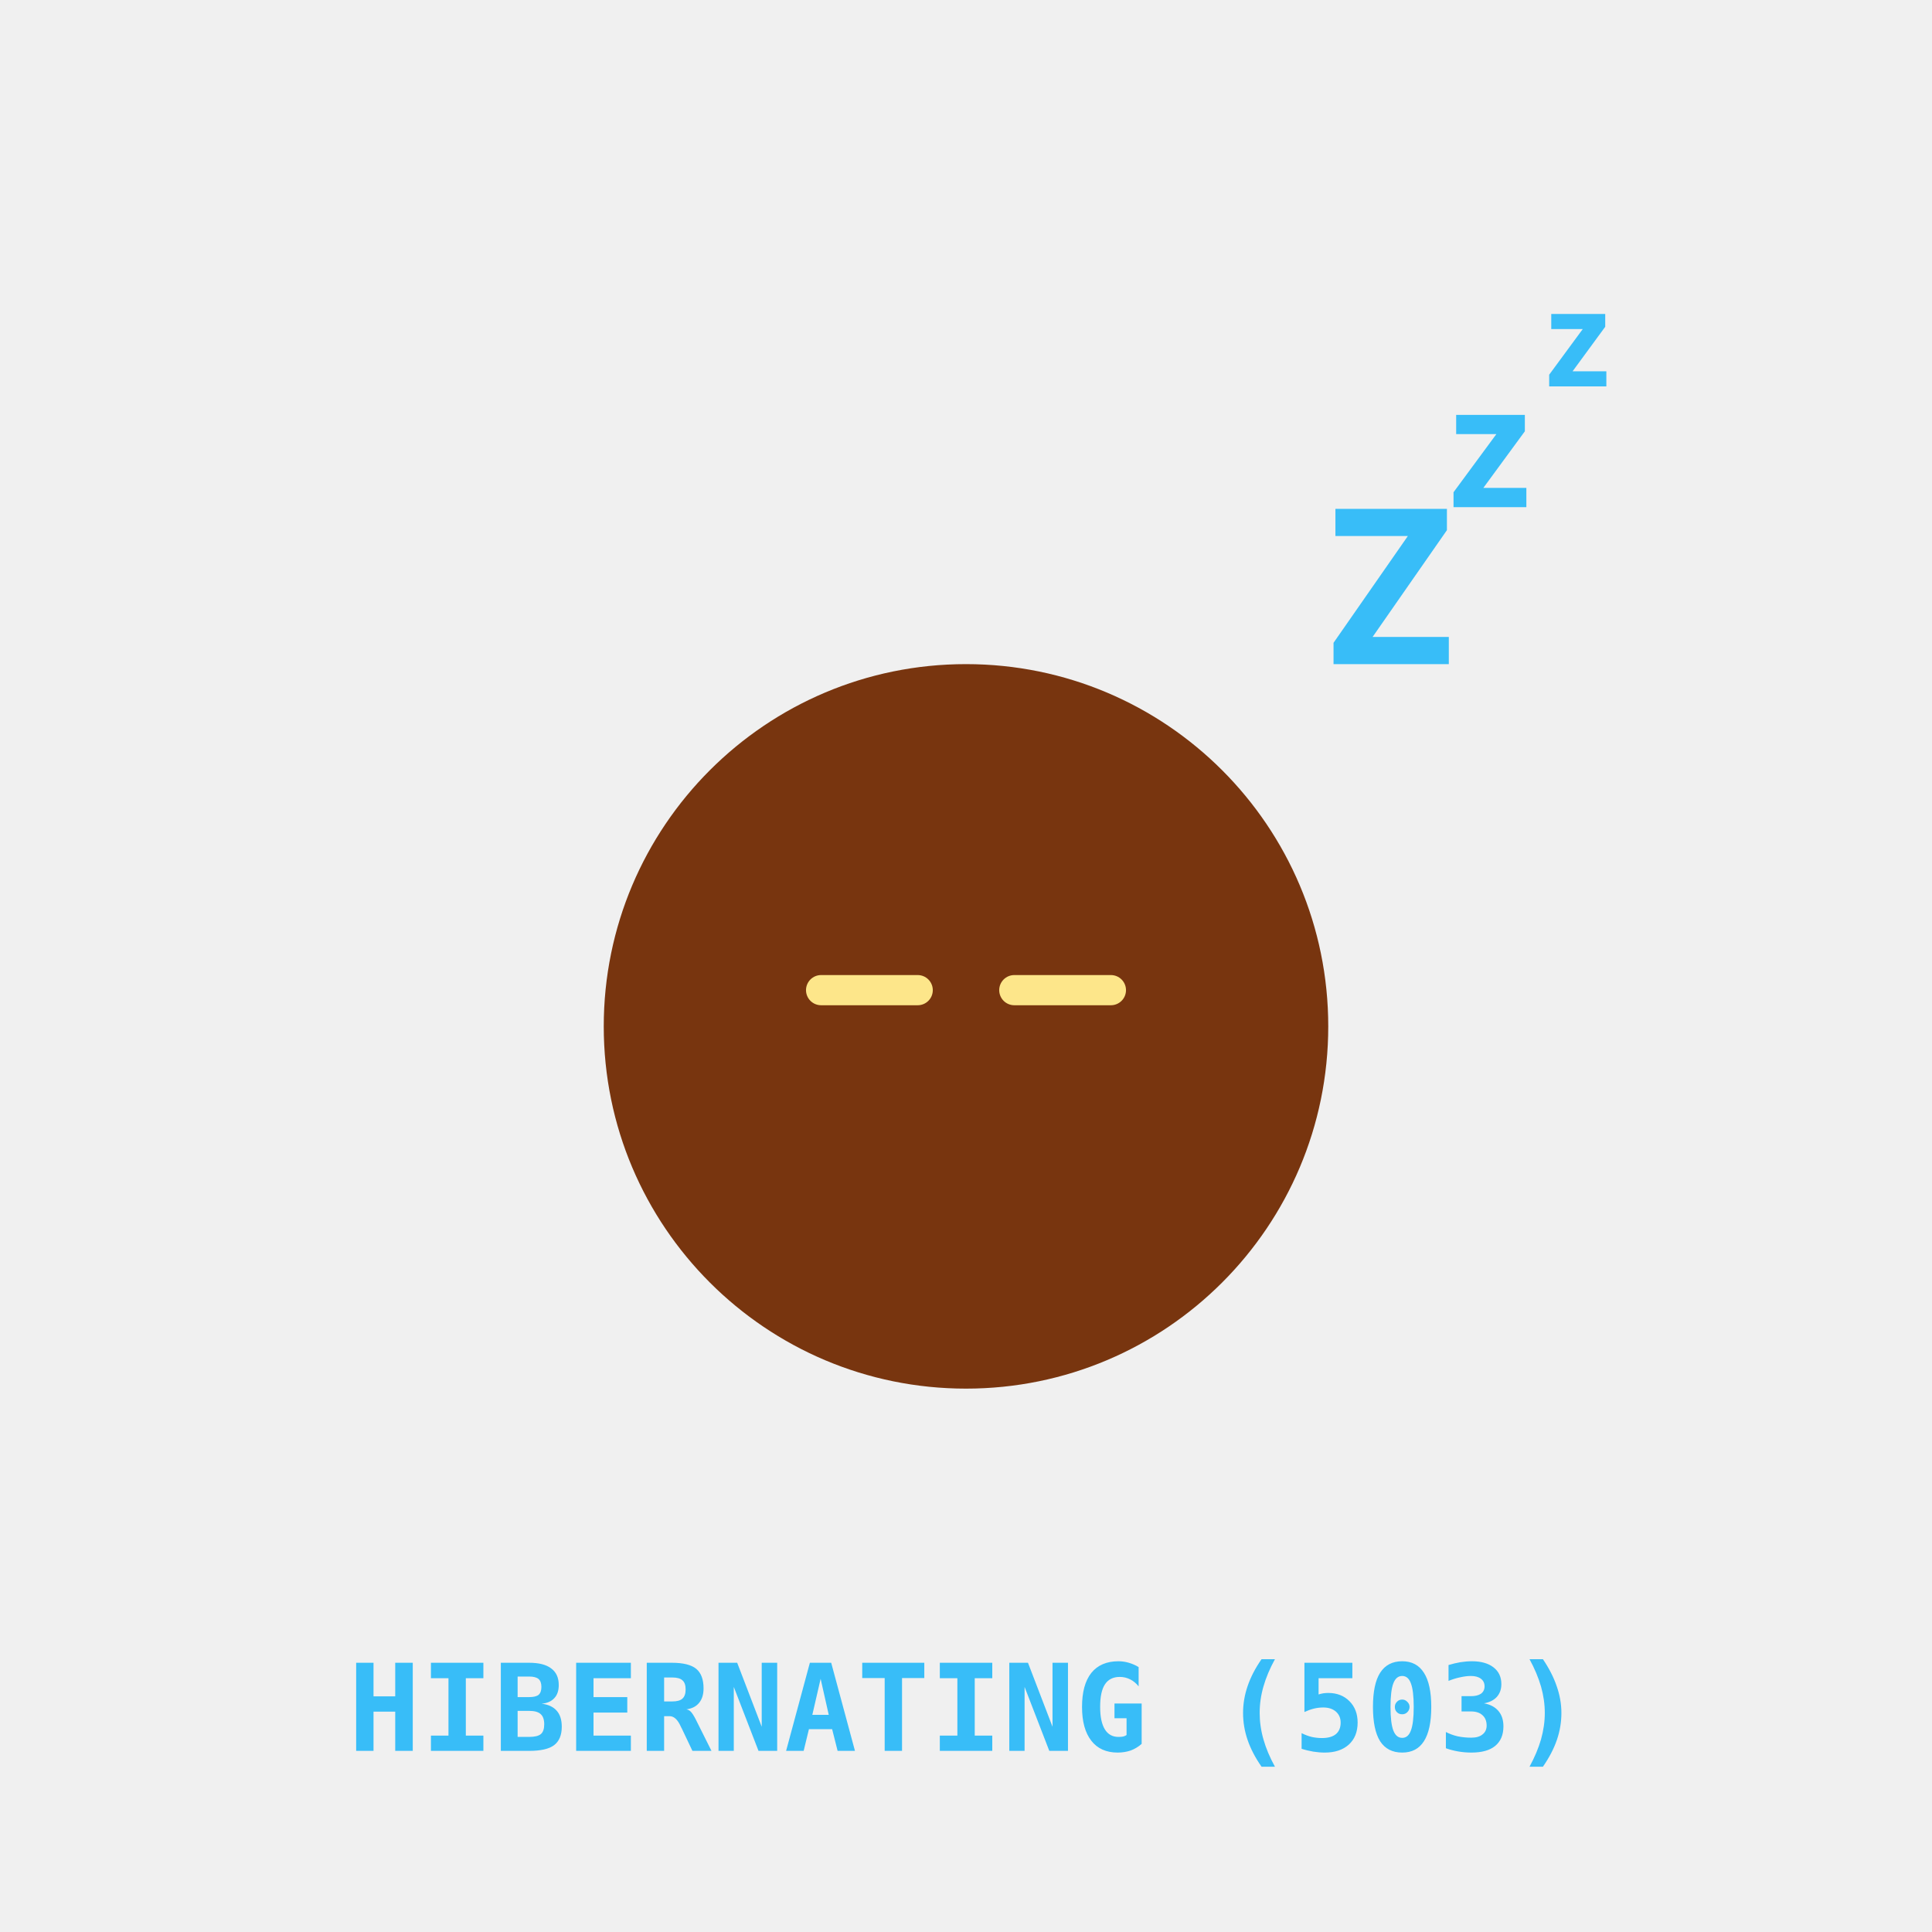
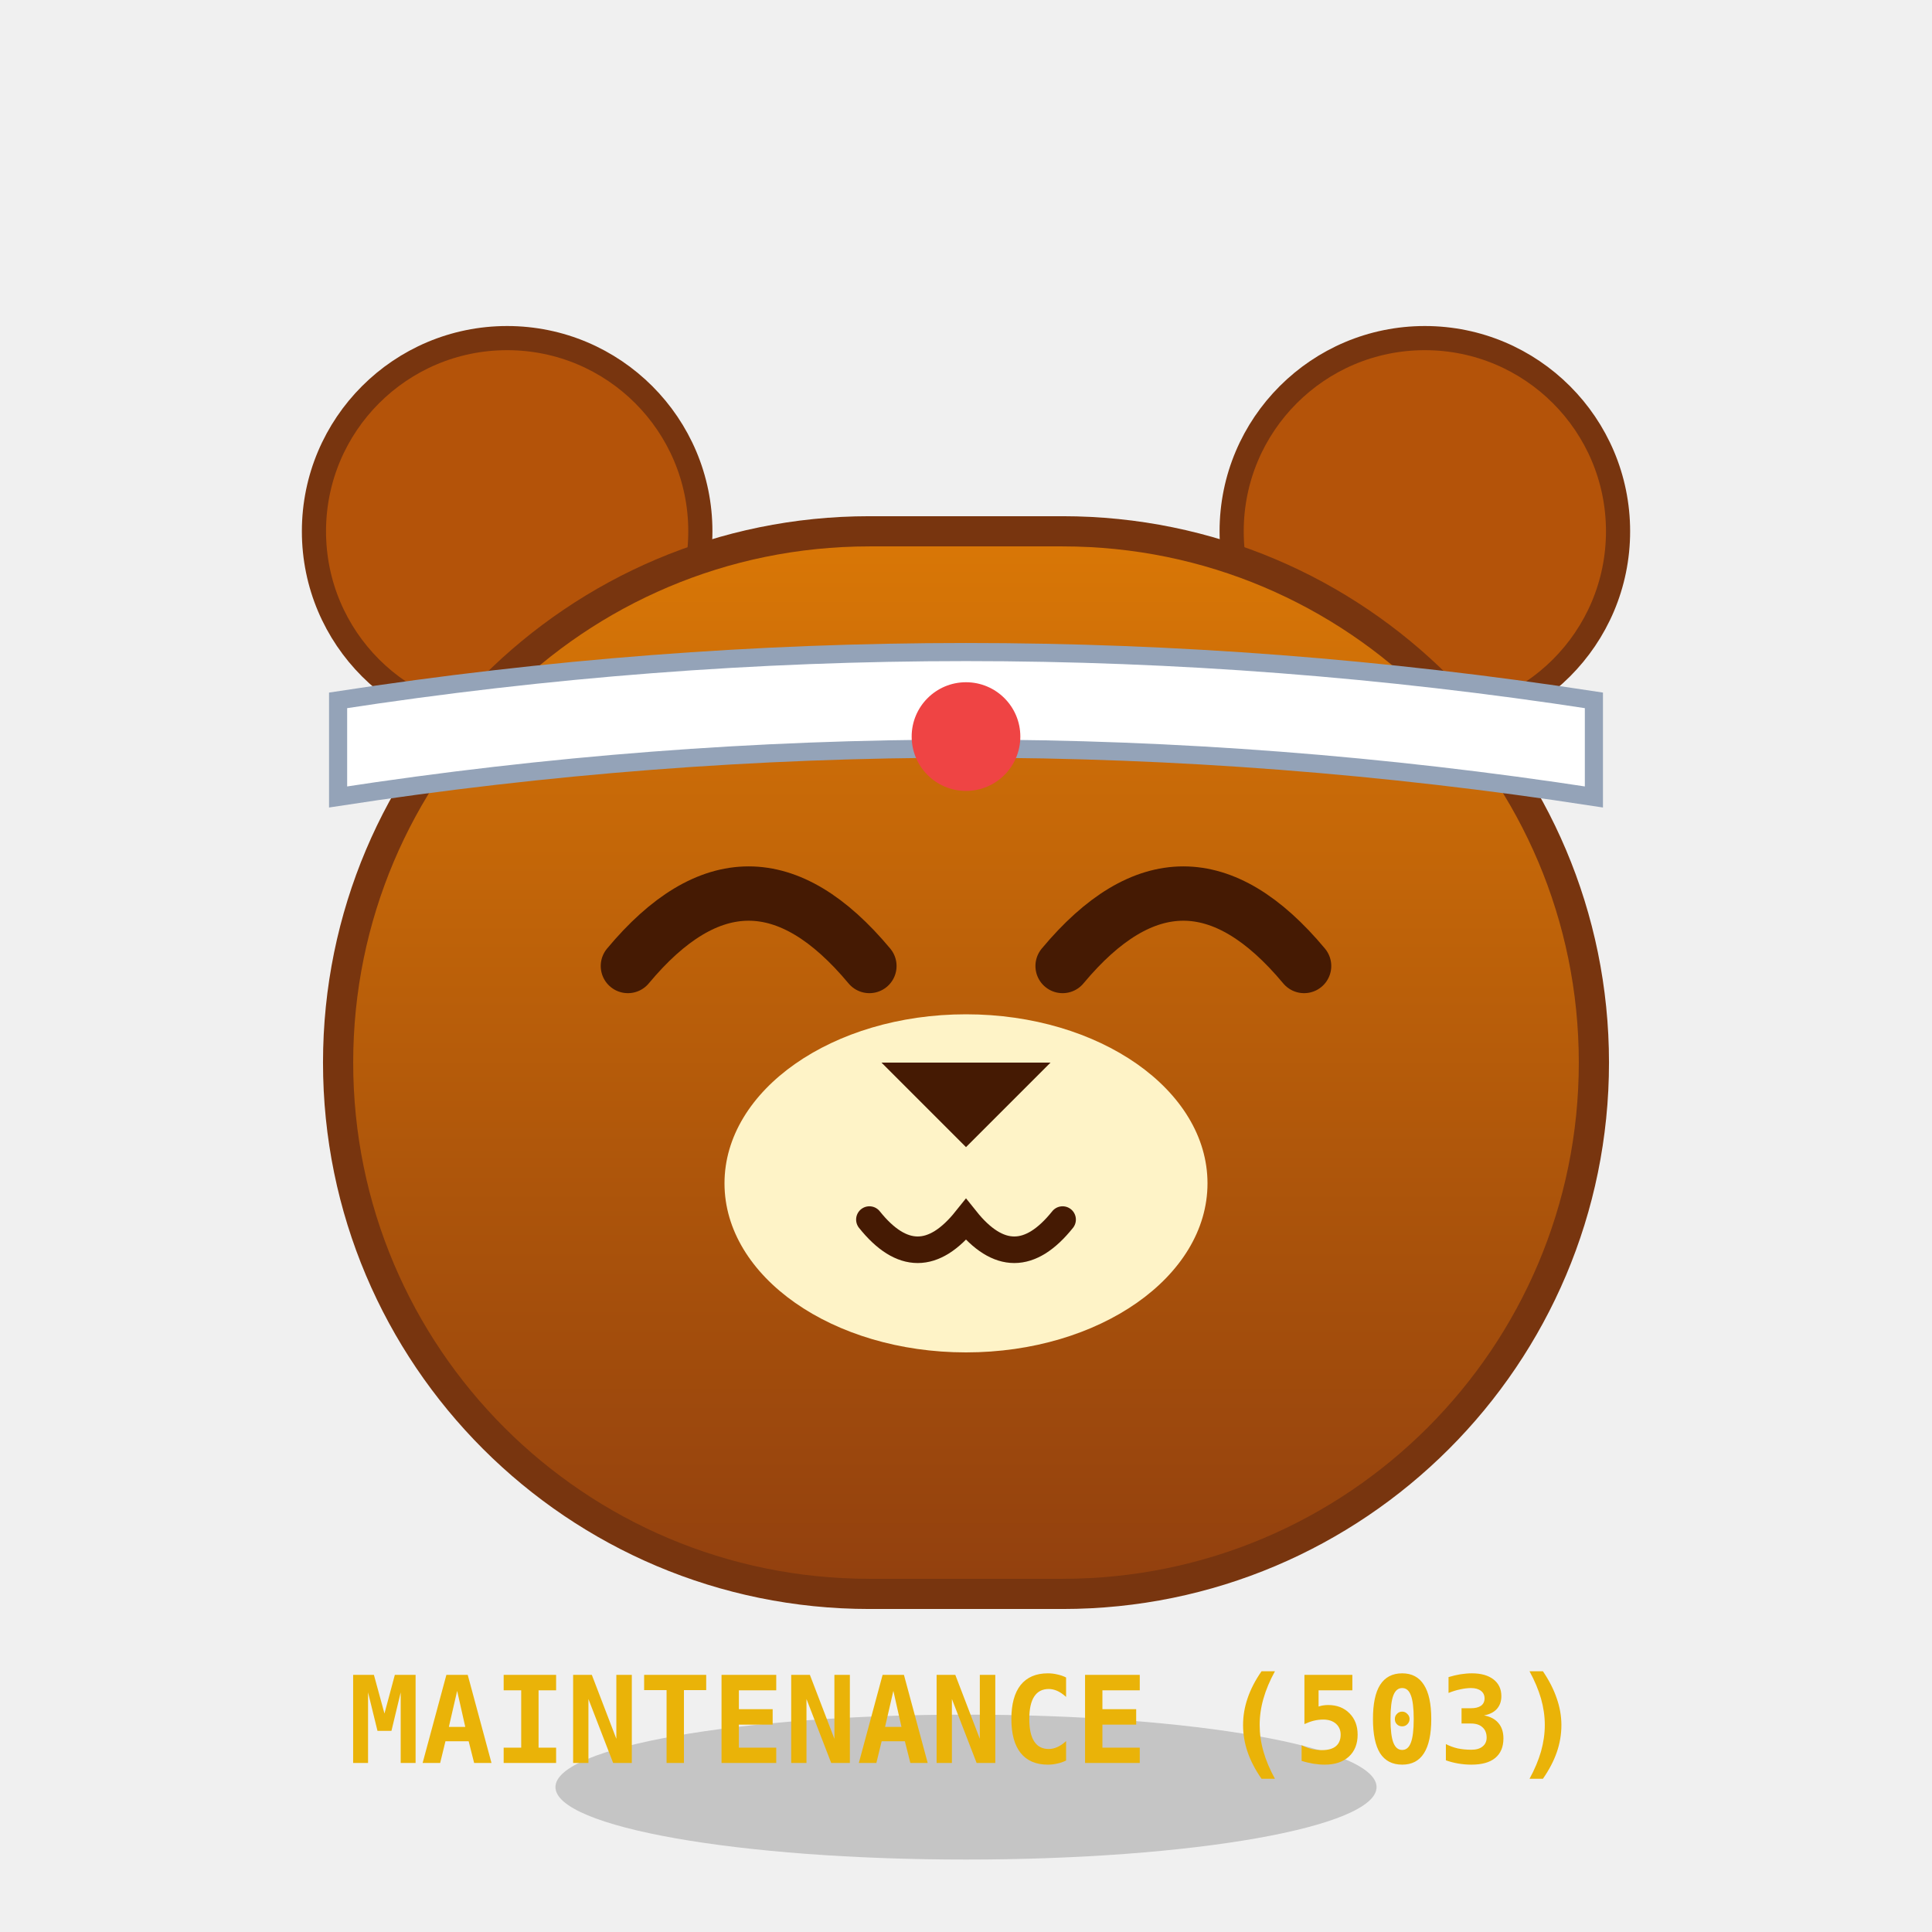
<svg xmlns="http://www.w3.org/2000/svg" viewBox="0 0 160 160" width="100%" height="100%">
-   <circle cx="80" cy="85" r="30" fill="#78350f" />
-   <line x1="68" y1="82" x2="76" y2="82" stroke="#fde68a" stroke-width="2.5" stroke-linecap="round" />
-   <line x1="84" y1="82" x2="92" y2="82" stroke="#fde68a" stroke-width="2.5" stroke-linecap="round" />
-   <text x="110" y="55" font-family="sans-serif" font-size="18" font-weight="900" fill="#38bdf8">Z</text>
-   <text x="120" y="42" font-family="sans-serif" font-size="14" font-weight="900" fill="#38bdf8">z</text>
-   <text x="128" y="32" font-family="sans-serif" font-size="11" font-weight="900" fill="#38bdf8">z</text>
-   <text x="80" y="145" font-family="monospace" font-size="10" font-weight="bold" fill="#38bdf8" text-anchor="middle">HIBERNATING (503)</text>
+   <defs>
+     <linearGradient id="bear-grad" x1="0%" y1="0%" x2="0%" y2="100%">
+       <stop offset="0%" stop-color="#d97706" />
+       <stop offset="100%" stop-color="#92400e" />
+     </linearGradient>
+   </defs>
+   <style>
+     @keyframes workNod {
+       0%, 100% { transform: translateY(0); }
+       50% { transform: translateY(-5px); }
+     }
+     .head-work { animation: workNod 1.8s ease-in-out infinite; }
+   </style>
+   <ellipse cx="80" cy="148" rx="34" ry="6" fill="#000000" opacity="0.18" />
+   <g class="head-work">
+     <circle cx="42" cy="44" r="16" fill="#b45309" stroke="#78350f" stroke-width="2" />
+     <circle cx="118" cy="44" r="16" fill="#b45309" stroke="#78350f" stroke-width="2" />
+     <rect x="28" y="44" width="104" height="88" rx="44" fill="url(#bear-grad)" stroke="#78350f" stroke-width="2.5" />
+     <path d="M 28 58 Q 80 50 132 58 L 132 66 Q 80 58 28 66 Z" fill="#ffffff" stroke="#94a3b8" stroke-width="1.5" />
+     <circle cx="80" cy="61" r="4.5" fill="#ef4444" />
+     <path d="M 52 80 Q 62 68 72 80" fill="none" stroke="#451a03" stroke-width="4.5" stroke-linecap="round" />
+     <path d="M 88 80 Q 98 68 108 80" fill="none" stroke="#451a03" stroke-width="4.5" stroke-linecap="round" />
+     <ellipse cx="80" cy="98" rx="20" ry="14" fill="#fef3c7" />
+     <polygon points="80,95 73,88 87,88" fill="#451a03" />
+     <path d="M 72 101 Q 76 106 80 101 Q 84 106 88 101" fill="none" stroke="#451a03" stroke-width="2.2" stroke-linecap="round" />
+   </g>
+   <text x="80" y="146" font-family="monospace" font-size="10" font-weight="bold" fill="#eab308" text-anchor="middle">MAINTENANCE (503)</text>
</svg>
